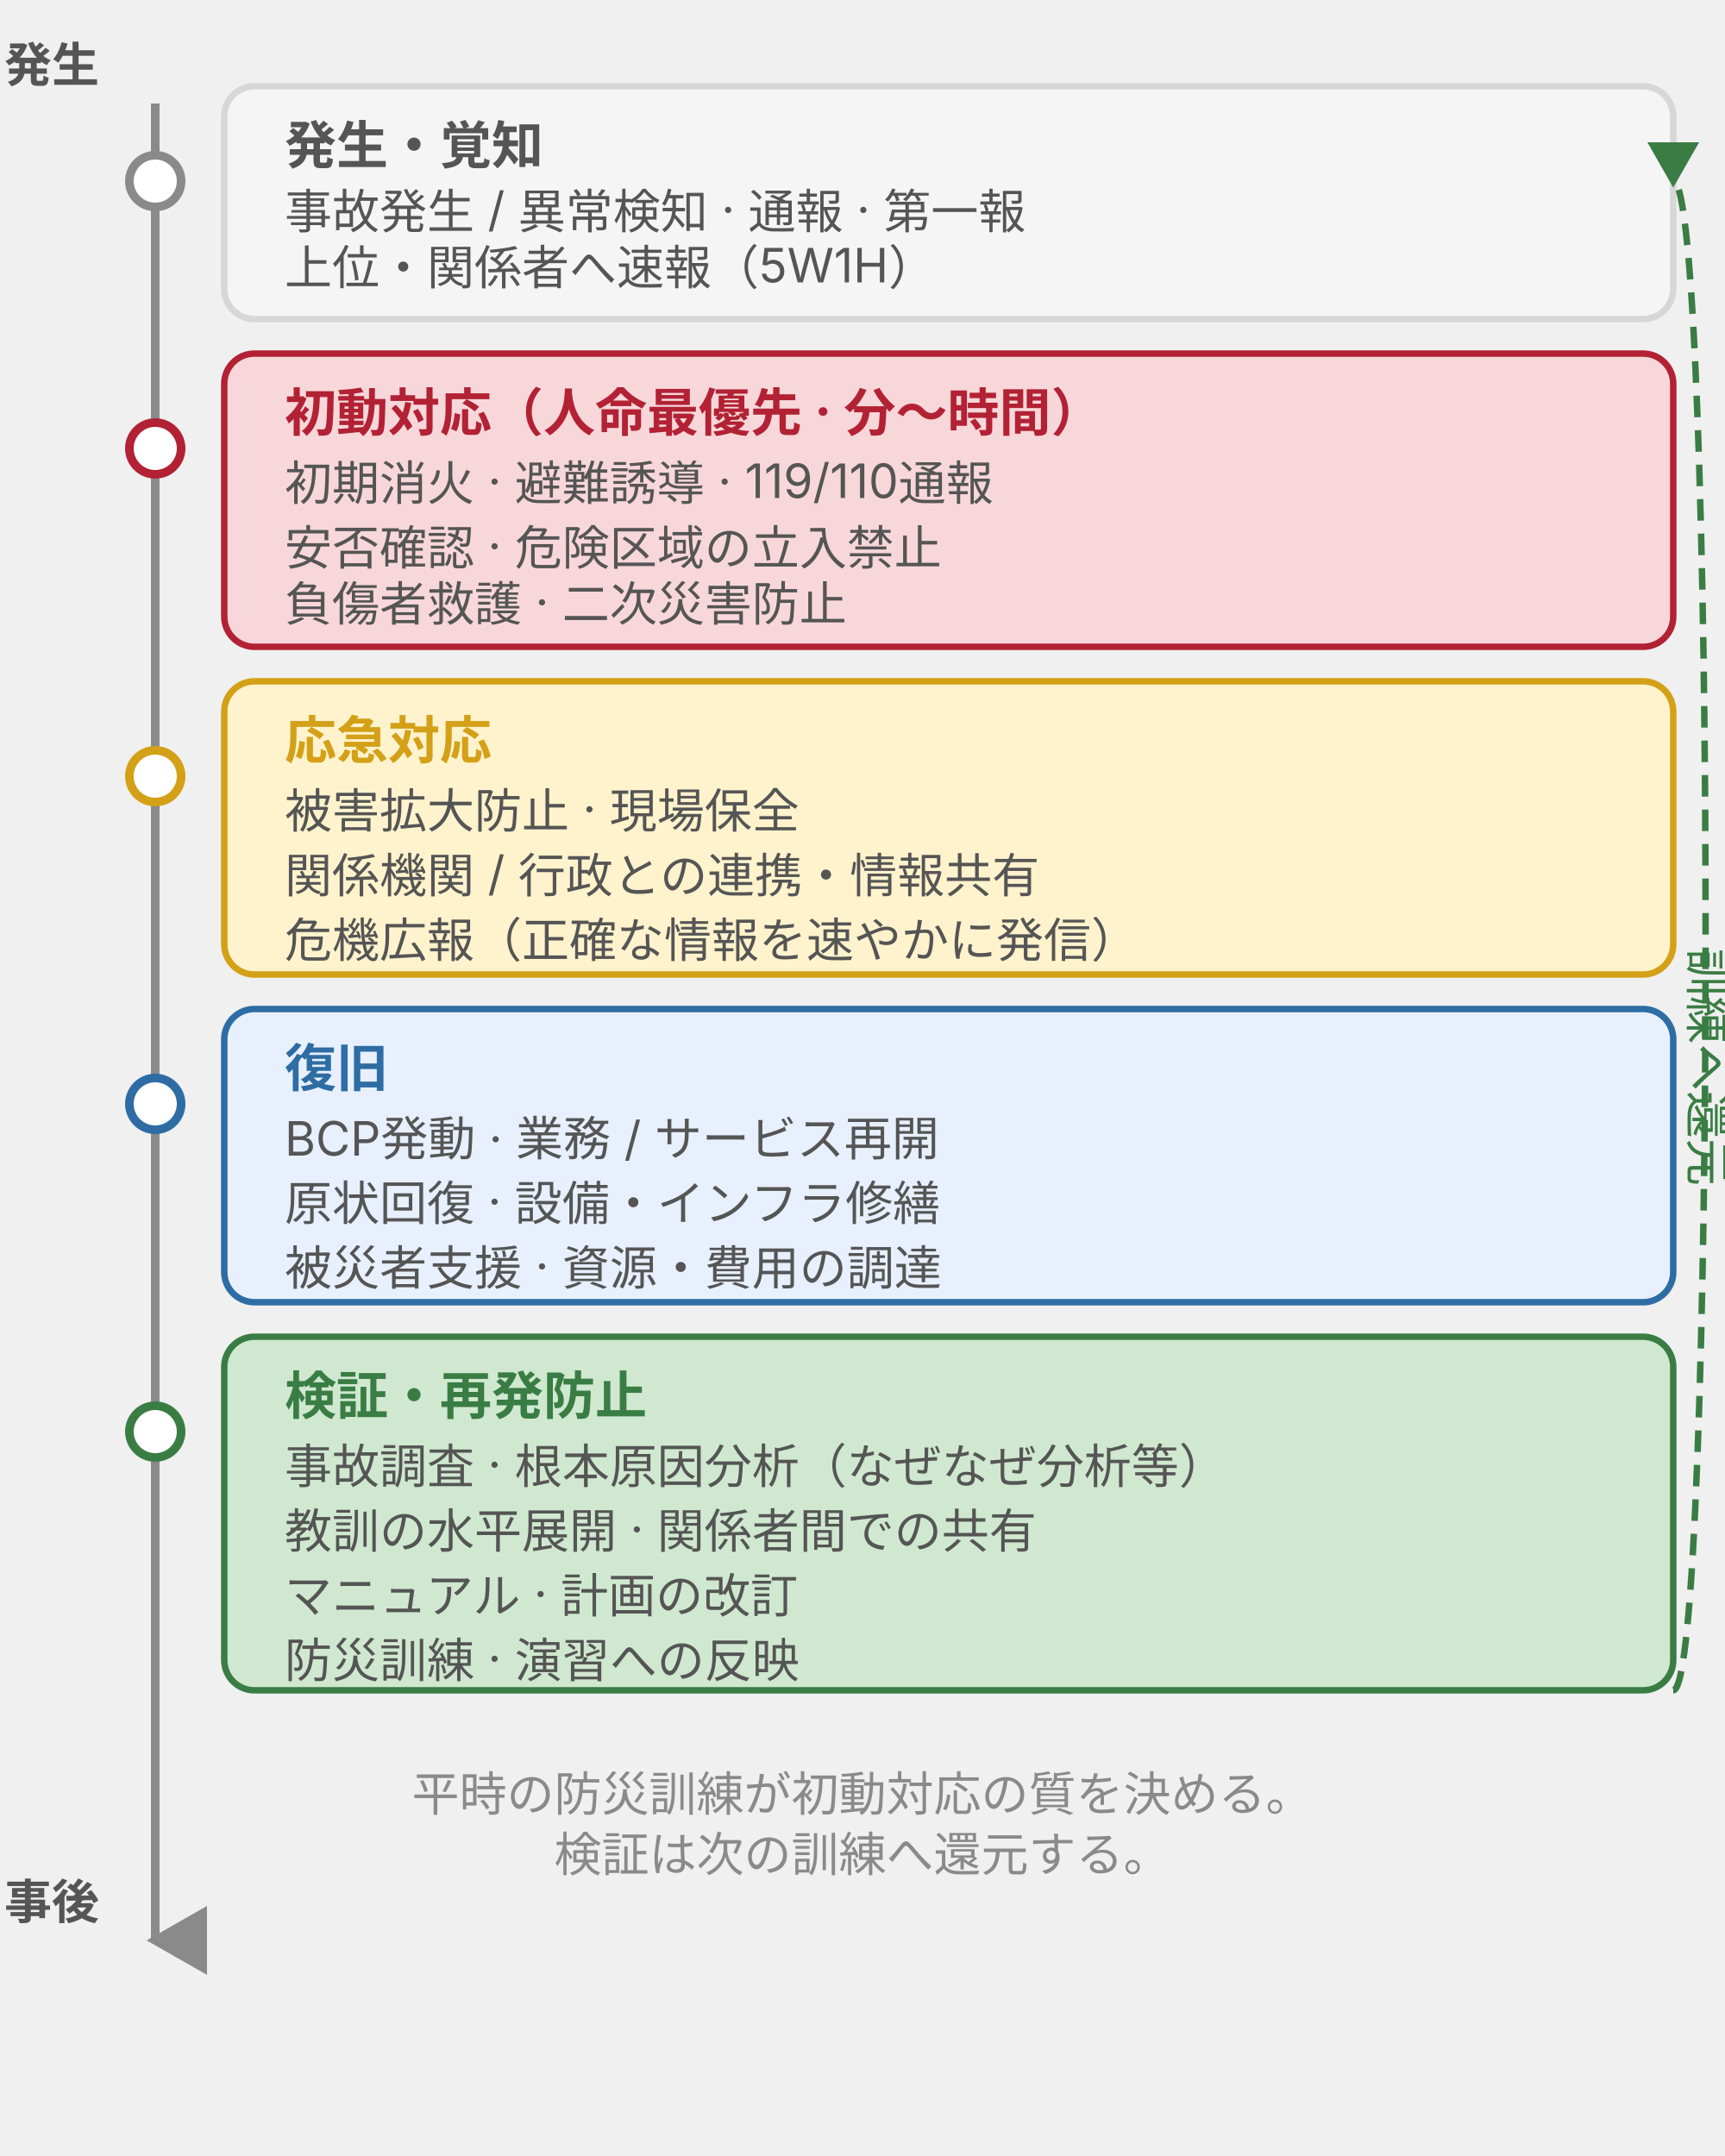
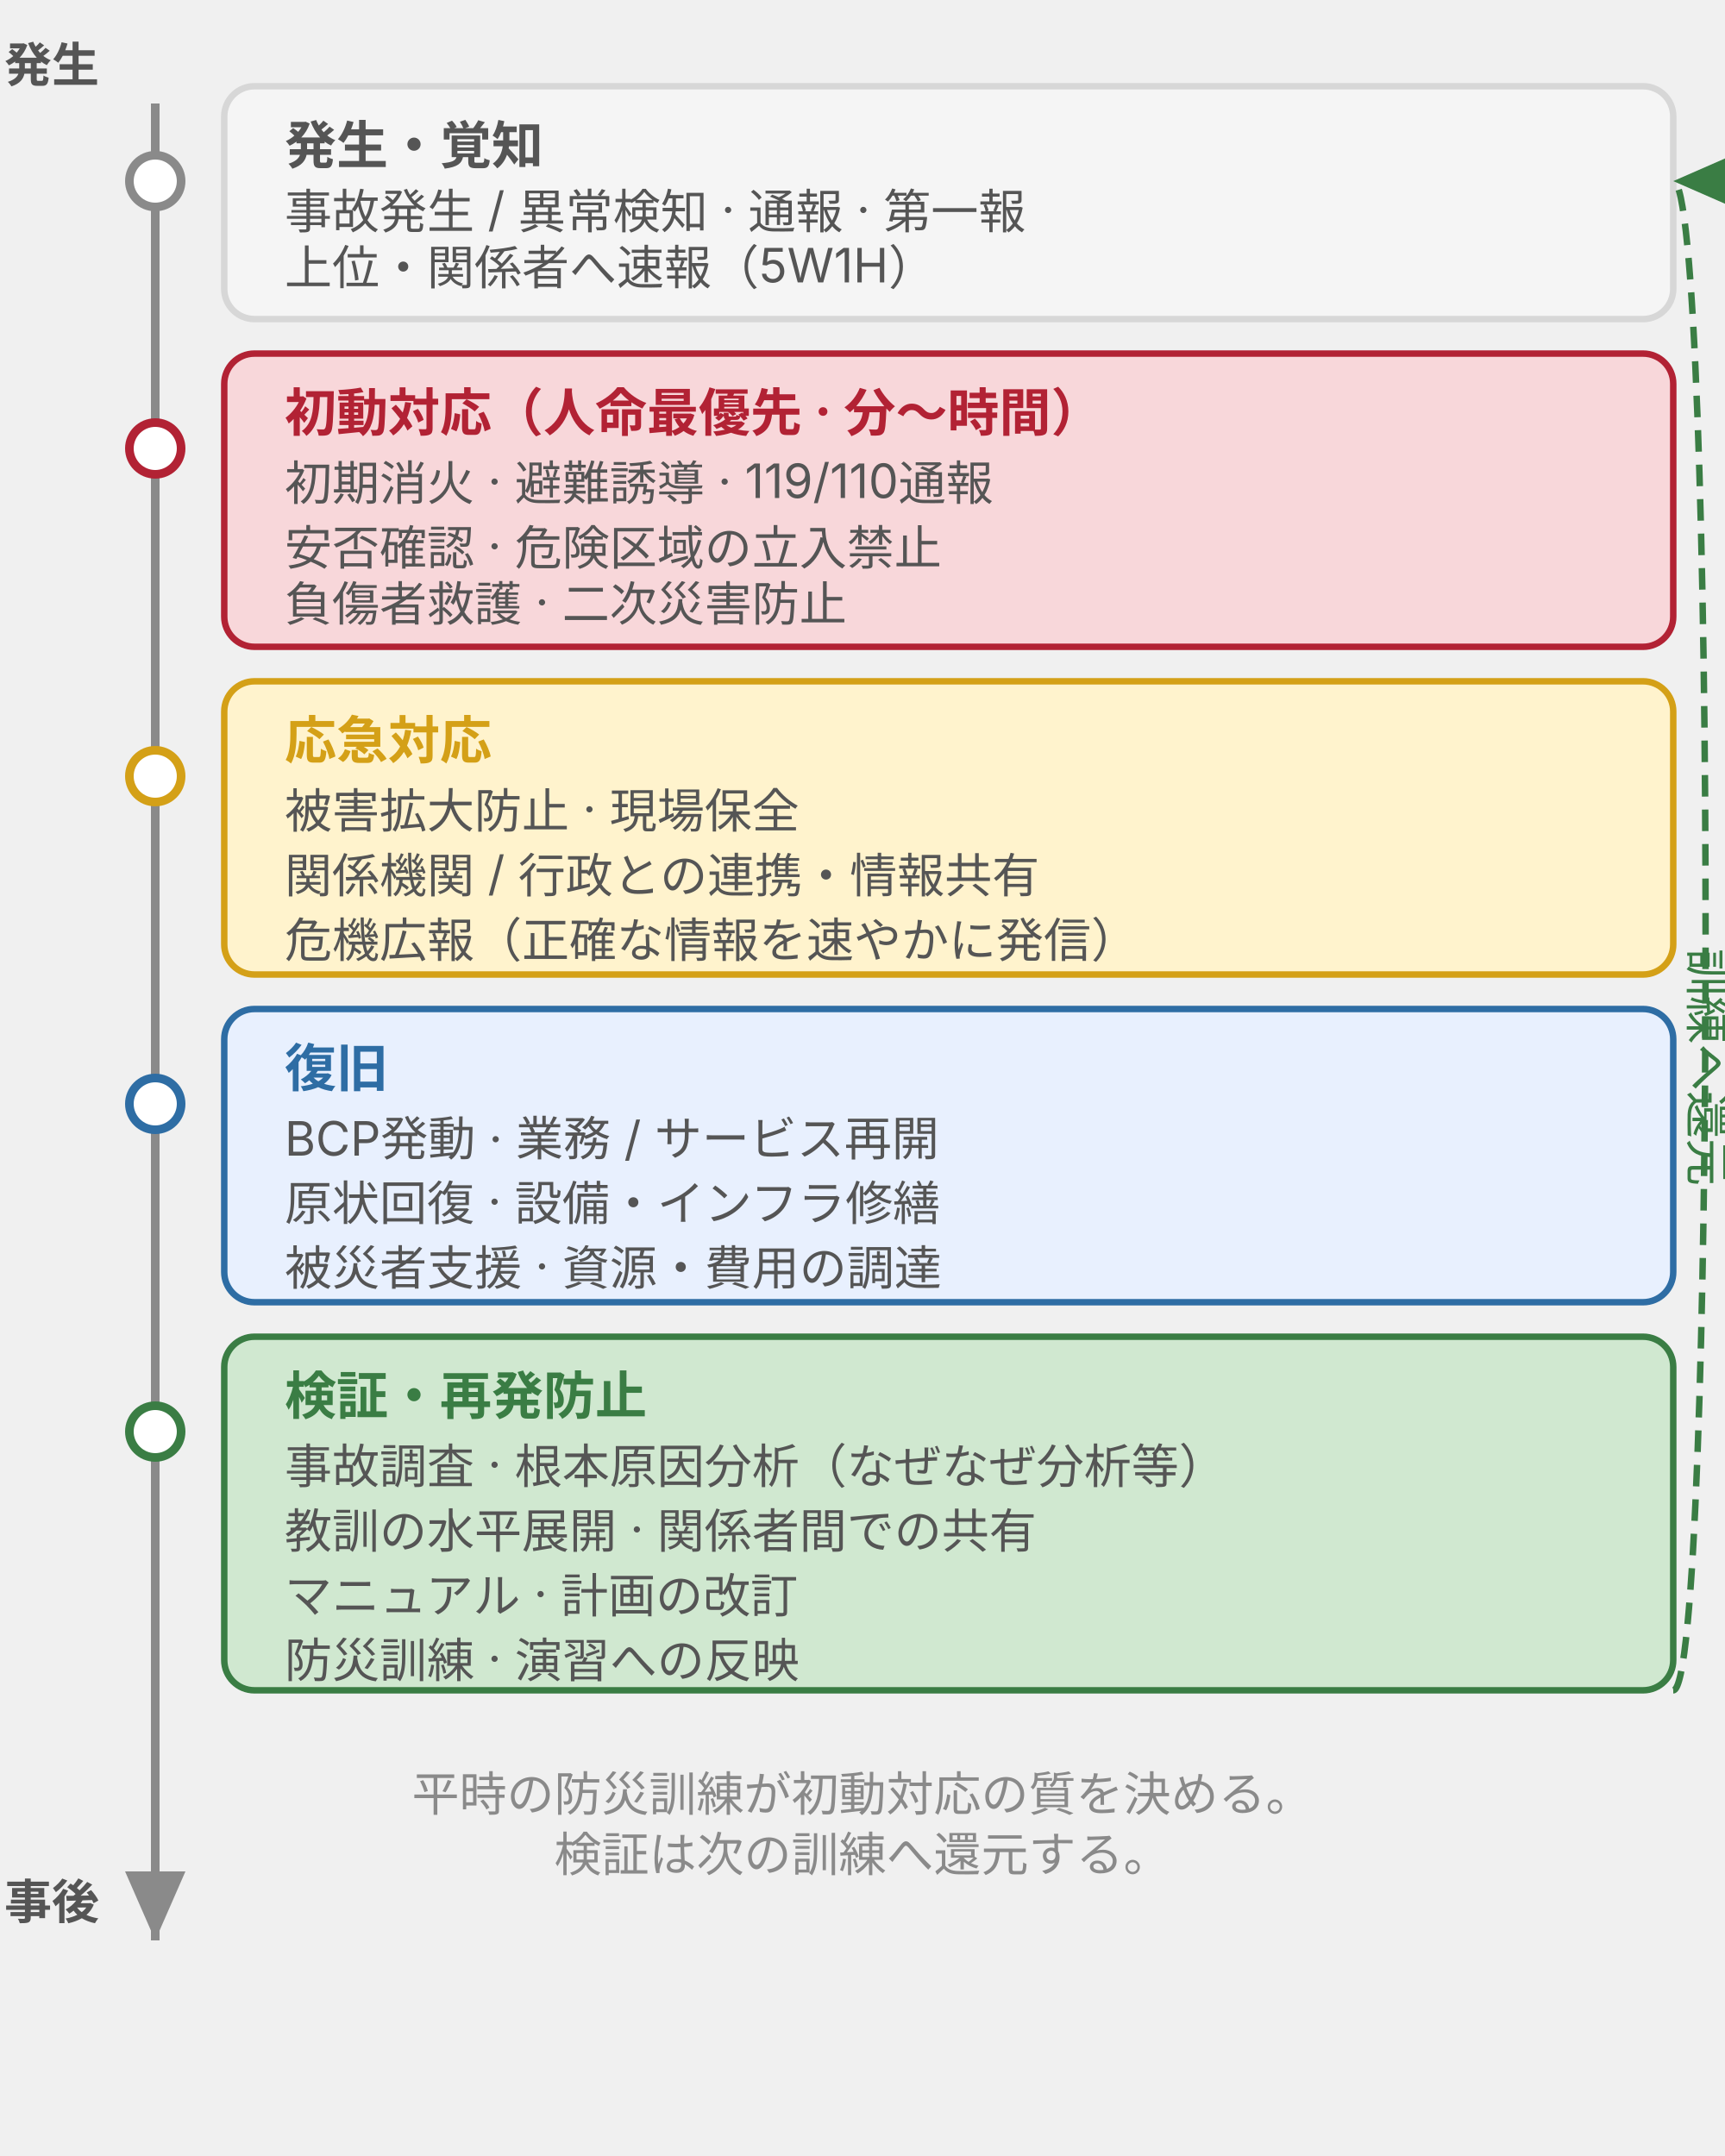
<svg xmlns="http://www.w3.org/2000/svg" viewBox="0 0 400 500" style="max-width:400px;width:100%" role="img" aria-label="事故・緊急事態対応タイムライン。発生・覚知から初動対応・応急対応・復旧・検証再発防止まで5フェーズを縦に並べ、検証が訓練へ還元される循環構造を示した図">
  <defs>
    <style>
      text { font-family: Inter, "Noto Sans JP", "Hiragino Kaku Gothic ProN", sans-serif; }
      .t-phase  { font-size: 12px; font-weight: bold; fill: #1a3a5c; }
      .t-action { font-size: 11px; fill: #555; }
      .t-foot   { font-size: 11px; fill: #8a8a8a; }
      .t-label  { font-size: 11px; font-weight: bold; fill: #555; }
      .box-p0   { fill: #f5f5f5; stroke: #d7d7d7; stroke-width: 1.5; }
      .box-p1   { fill: #f8d7da; stroke: #b22234; stroke-width: 1.5; }
      .box-p2   { fill: #fff3cd; stroke: #d4a017; stroke-width: 1.5; }
      .box-p3   { fill: #e8f0fe; stroke: #2e6da4; stroke-width: 1.5; }
      .box-p4   { fill: #d0e8d0; stroke: #3a7d44; stroke-width: 1.5; }
      .dot-p0   { fill: #ffffff; stroke: #8a8a8a; stroke-width: 2; }
      .dot-p1   { fill: #ffffff; stroke: #b22234; stroke-width: 2; }
      .dot-p2   { fill: #ffffff; stroke: #d4a017; stroke-width: 2; }
      .dot-p3   { fill: #ffffff; stroke: #2e6da4; stroke-width: 2; }
      .dot-p4   { fill: #ffffff; stroke: #3a7d44; stroke-width: 2; }
      .t-p0     { font-size: 12px; font-weight: bold; fill: #555; }
      .t-p1     { font-size: 12px; font-weight: bold; fill: #b22234; }
      .t-p2     { font-size: 12px; font-weight: bold; fill: #d4a017; }
      .t-p3     { font-size: 12px; font-weight: bold; fill: #2e6da4; }
      .t-p4     { font-size: 12px; font-weight: bold; fill: #3a7d44; }
    </style>
-     <marker id="arr-down" markerWidth="8" markerHeight="7" refX="4" refY="6" orient="auto">
-       <polygon points="0,0 8,0 4,7" fill="#8a8a8a" />
+     <marker id="arr-down" markerWidth="8" markerHeight="7" refX="8" refY="3.5" orient="auto">
+       <polygon points="0,0 8,3.5 0,7" fill="#8a8a8a" />
    </marker>
-     <marker id="arr-up-green" markerWidth="8" markerHeight="7" refX="4" refY="1" orient="auto">
-       <polygon points="0,7 8,7 4,0" fill="#3a7d44" />
+     <marker id="arr-up-green" markerWidth="8" markerHeight="7" refX="8" refY="3.5" orient="auto">
+       <polygon points="0,0 8,3.5 0,7" fill="#3a7d44" />
    </marker>
  </defs>
  <line x1="36" y1="24" x2="36" y2="450" stroke="#8a8a8a" stroke-width="2" marker-end="url(#arr-down)" />
  <text class="t-label" x="12" y="19" text-anchor="middle">発生</text>
  <text class="t-label" x="12" y="445" text-anchor="middle">事後</text>
  <circle class="dot-p0" cx="36" cy="42" r="6" />
  <rect class="box-p0" x="52" y="20" width="336" height="54" rx="7" />
  <text class="t-p0" x="66" y="38">発生・覚知</text>
  <text class="t-action" x="66" y="53">事故発生 / 異常検知 · 通報 · 第一報</text>
  <text class="t-action" x="66" y="66">上位・関係者へ速報（5W1H）</text>
  <line x1="36" y1="74" x2="36" y2="88" stroke="#8a8a8a" stroke-width="1.5" />
  <circle class="dot-p1" cx="36" cy="104" r="6" />
  <rect class="box-p1" x="52" y="82" width="336" height="68" rx="7" />
  <text class="t-p1" x="66" y="100">初動対応（人命最優先 · 分〜時間）</text>
  <text class="t-action" x="66" y="116">初期消火 · 避難誘導 · 119/110通報</text>
  <text class="t-action" x="66" y="131">安否確認 · 危険区域の立入禁止</text>
  <text class="t-action" x="66" y="144">負傷者救護 · 二次災害防止</text>
  <line x1="36" y1="150" x2="36" y2="164" stroke="#8a8a8a" stroke-width="1.5" />
  <circle class="dot-p2" cx="36" cy="180" r="6" />
  <rect class="box-p2" x="52" y="158" width="336" height="68" rx="7" />
  <text class="t-p2" x="66" y="176">応急対応</text>
  <text class="t-action" x="66" y="192">被害拡大防止 · 現場保全</text>
  <text class="t-action" x="66" y="207">関係機関 / 行政との連携・情報共有</text>
  <text class="t-action" x="66" y="222">危機広報（正確な情報を速やかに発信）</text>
  <line x1="36" y1="226" x2="36" y2="240" stroke="#8a8a8a" stroke-width="1.5" />
  <circle class="dot-p3" cx="36" cy="256" r="6" />
  <rect class="box-p3" x="52" y="234" width="336" height="68" rx="7" />
  <text class="t-p3" x="66" y="252">復旧</text>
  <text class="t-action" x="66" y="268">BCP発動 · 業務 / サービス再開</text>
  <text class="t-action" x="66" y="283">原状回復 · 設備・インフラ修繕</text>
  <text class="t-action" x="66" y="298">被災者支援 · 資源・費用の調達</text>
  <line x1="36" y1="302" x2="36" y2="316" stroke="#8a8a8a" stroke-width="1.5" />
  <circle class="dot-p4" cx="36" cy="332" r="6" />
  <rect class="box-p4" x="52" y="310" width="336" height="82" rx="7" />
  <text class="t-p4" x="66" y="328">検証・再発防止</text>
  <text class="t-action" x="66" y="344">事故調査 · 根本原因分析（なぜなぜ分析等）</text>
  <text class="t-action" x="66" y="359">教訓の水平展開 · 関係者間での共有</text>
  <text class="t-action" x="66" y="374">マニュアル · 計画の改訂</text>
  <text class="t-action" x="66" y="389">防災訓練 · 演習への反映</text>
  <path d="M 388 392 C 398 392 398 42 388 42" stroke="#3a7d44" stroke-width="1.5" fill="none" stroke-dasharray="5,3" marker-end="url(#arr-up-green)" />
  <text font-size="11" fill="#3a7d44" x="392" y="220" text-anchor="start" transform="rotate(90,392,220)">訓練へ還元</text>
  <text class="t-foot" x="200" y="420" text-anchor="middle">平時の防災訓練が初動対応の質を決める。</text>
  <text class="t-foot" x="200" y="434" text-anchor="middle">検証は次の訓練へ還元する。</text>
</svg>
